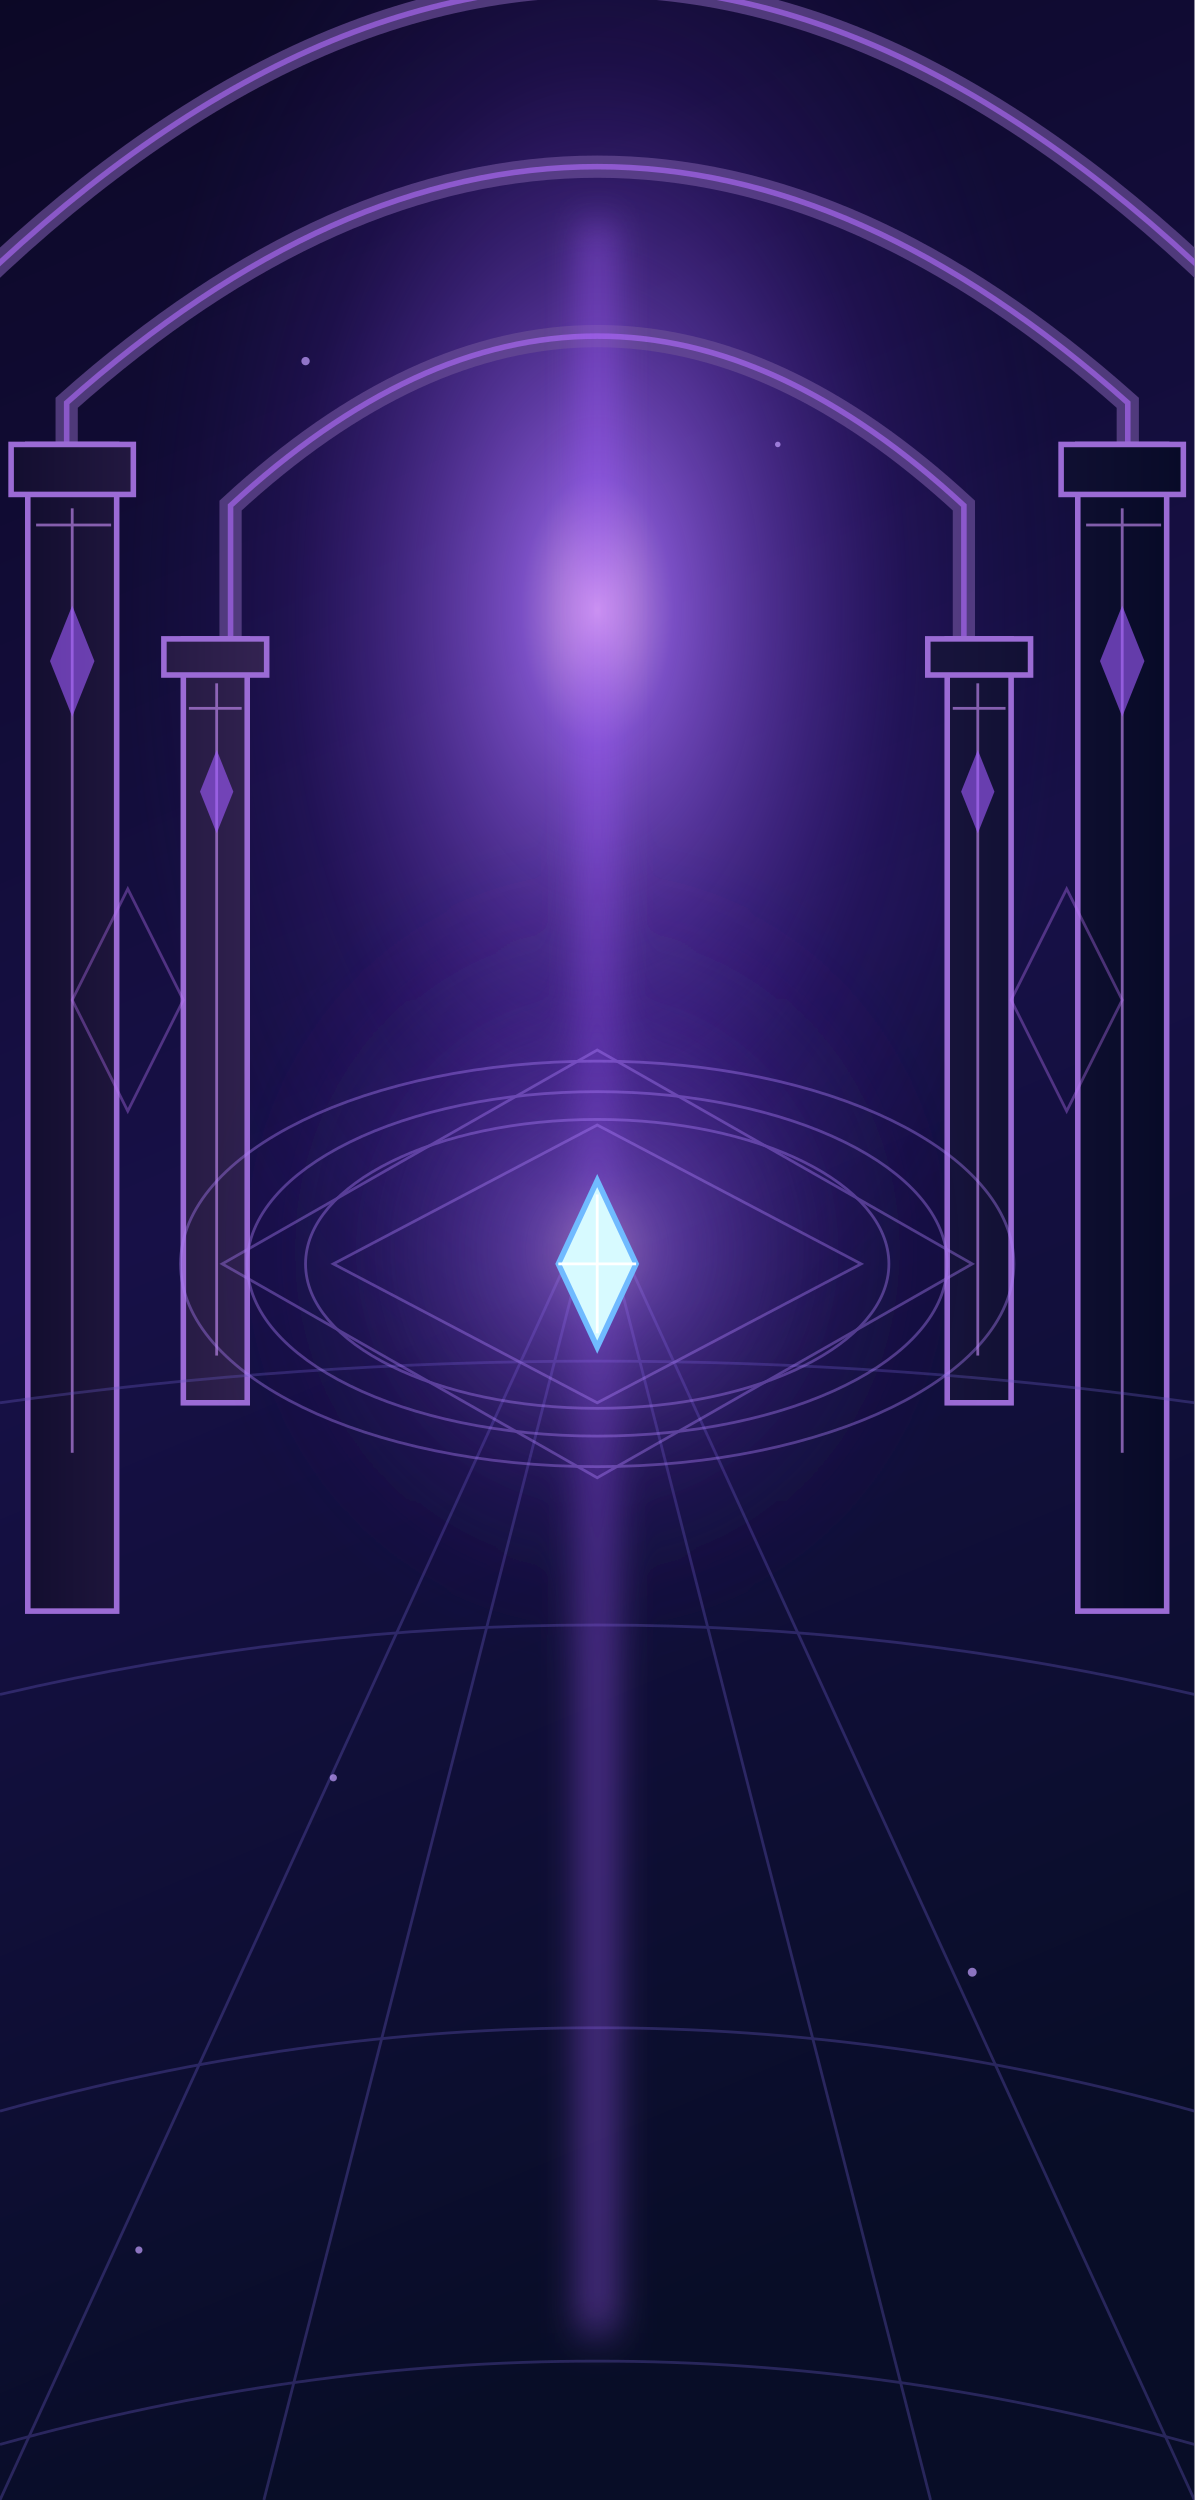
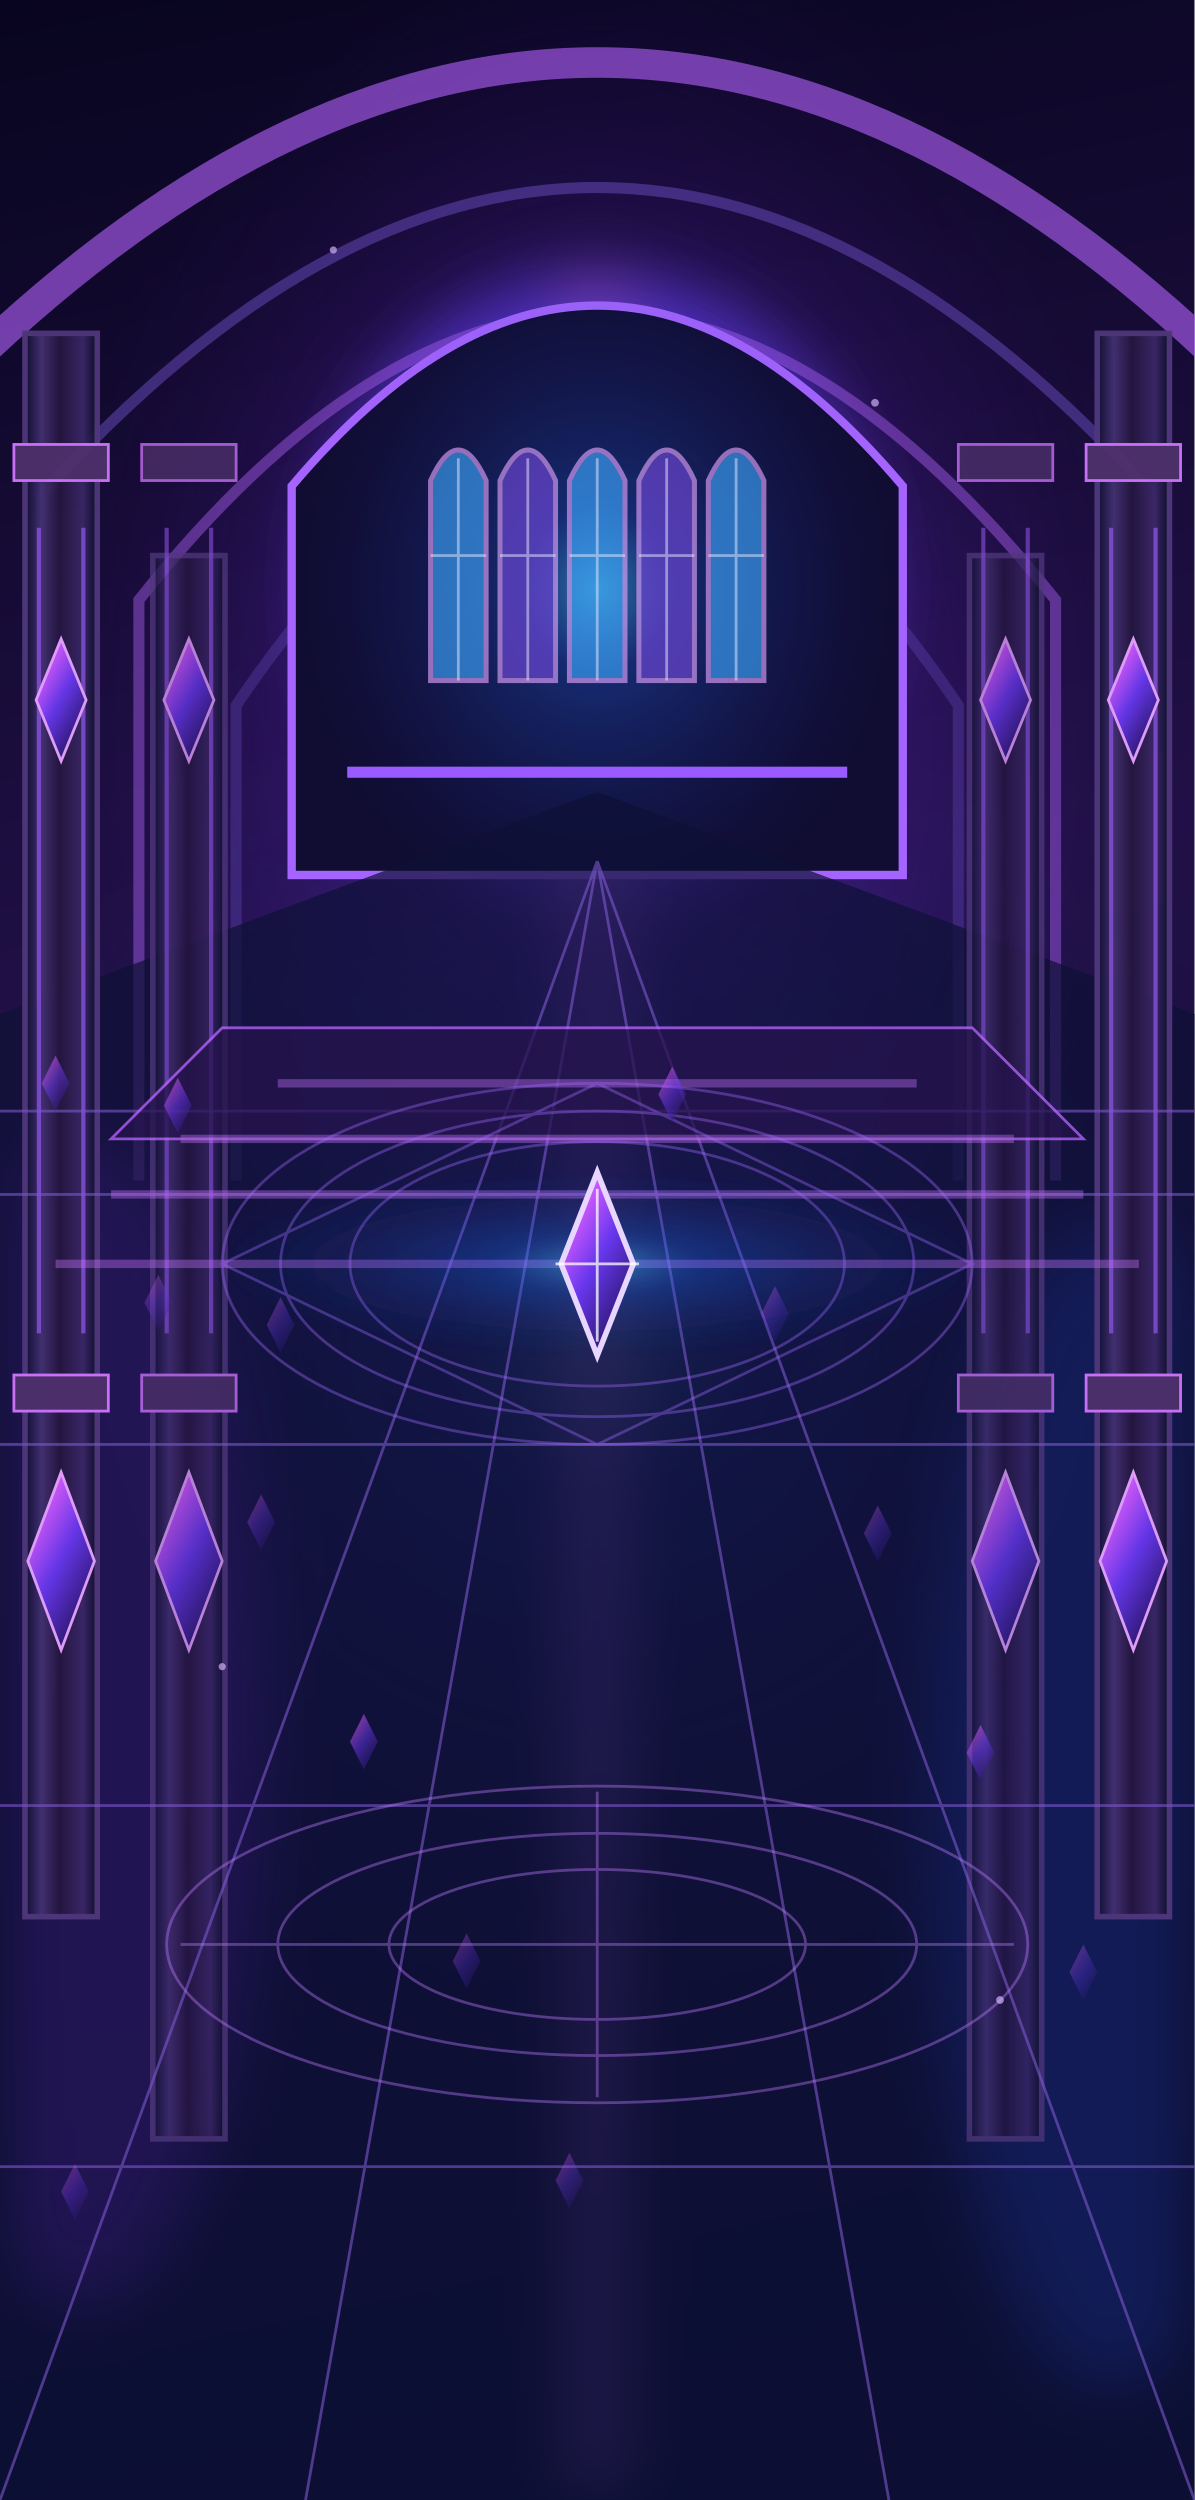
- <svg xmlns="http://www.w3.org/2000/svg" viewBox="0 0 430 900" preserveAspectRatio="xMidYMid slice">
+ <svg xmlns="http://www.w3.org/2000/svg" viewBox="0 0 430 900" preserveAspectRatio="none">
  <defs>
-     <linearGradient id="night" x2=".2" y2="1">
-       <stop stop-color="#0c0826" />
-       <stop offset=".5" stop-color="#171047" />
-       <stop offset="1" stop-color="#080d27" />
+     <linearGradient id="sky" x2=".1" y2="1">
+       <stop stop-color="#08051f" />
+       <stop offset=".42" stop-color="#211047" />
+       <stop offset="1" stop-color="#090e30" />
    </linearGradient>
-     <radialGradient id="portal">
-       <stop stop-color="#f3baff" stop-opacity=".9" />
-       <stop offset=".16" stop-color="#a66bff" stop-opacity=".7" />
-       <stop offset=".65" stop-color="#5c29bb" stop-opacity=".18" />
-       <stop offset="1" stop-color="#281b70" stop-opacity="0" />
+     <linearGradient id="stone">
+       <stop stop-color="#100e31" />
+       <stop offset=".23" stop-color="#433071" />
+       <stop offset=".48" stop-color="#24153f" />
+       <stop offset=".8" stop-color="#3a2766" />
+       <stop offset="1" stop-color="#0d0d29" />
+     </linearGradient>
+     <linearGradient id="crystal" x2=".7" y2="1">
+       <stop stop-color="#fff0ff" />
+       <stop offset=".24" stop-color="#d55aff" />
+       <stop offset=".56" stop-color="#6737ed" />
+       <stop offset="1" stop-color="#25125e" />
+     </linearGradient>
+     <radialGradient id="light">
+       <stop stop-color="#ab72ff" stop-opacity=".75" />
+       <stop offset=".3" stop-color="#7029da" stop-opacity=".38" />
+       <stop offset="1" stop-color="#32116d" stop-opacity="0" />
    </radialGradient>
-     <linearGradient id="stone">
-       <stop stop-color="#130e30" />
-       <stop offset=".35" stop-color="#473066" />
-       <stop offset=".65" stop-color="#221a49" />
-       <stop offset="1" stop-color="#080b28" />
+     <radialGradient id="blue">
+       <stop stop-color="#4bd5ff" stop-opacity=".7" />
+       <stop offset=".24" stop-color="#236cfa" stop-opacity=".38" />
+       <stop offset="1" stop-color="#1b2d89" stop-opacity="0" />
+     </radialGradient>
+     <linearGradient id="beam">
+       <stop stop-color="#bc72ff" stop-opacity="0" />
+       <stop offset=".5" stop-color="#e5a4ff" stop-opacity=".65" />
+       <stop offset="1" stop-color="#bc72ff" stop-opacity="0" />
    </linearGradient>
-     <linearGradient id="light" x2="0" y2="1">
-       <stop stop-color="#dcb2ff" stop-opacity=".6" />
-       <stop offset="1" stop-color="#7039ff" stop-opacity="0" />
-     </linearGradient>
-     <filter id="glow">
-       <feGaussianBlur stdDeviation="7" />
+     <filter id="blur">
+       <feGaussianBlur stdDeviation="12" />
+     </filter>
+     <filter id="soft">
+       <feGaussianBlur stdDeviation="3" />
    </filter>
  </defs>
-   <rect width="430" height="900" fill="url(#night)" />
-   <ellipse cx="215" cy="220" rx="170" ry="300" fill="url(#portal)" />
-   <g fill="none" stroke="#674b94" stroke-width="8" opacity=".72">
-     <path d="M-40 415V135Q215 -145 470 135V415" />
-     <path d="M24 414V145Q215 -25 406 145V414" />
-     <path d="M83 408V182Q215 60 347 182V408" />
+   <rect width="430" height="900" fill="url(#sky)" />
+   <ellipse cx="215" cy="260" rx="200" ry="290" fill="url(#light)" />
+   <ellipse cx="215" cy="480" rx="240" ry="240" fill="url(#blue)" opacity=".5" />
+   <g filter="url(#blur)" opacity=".65">
+     <ellipse cx="215" cy="210" rx="100" ry="110" fill="#6b40ff" />
+     <path d="M215 100V900" stroke="#c56bff" stroke-width="12" />
+     <ellipse cx="30" cy="620" rx="65" ry="210" fill="#6d25c7" />
+     <ellipse cx="400" cy="650" rx="65" ry="210" fill="#284cdd" />
  </g>
-   <g fill="none" stroke="#b36cff" stroke-width="2" opacity=".6">
-     <path d="M-40 410V135Q215 -145 470 135V410" />
-     <path d="M24 409V145Q215 -25 406 145V409" />
-     <path d="M83 405V182Q215 60 347 182V405" />
+   <g>
+     <path d="M-20 425V140Q215 -95 450 140V425" stroke="#b663ff" stroke-width="11" opacity="0.6" fill="none" />
+     <path d="M15 425V178Q215 -43 415 178V425" stroke="#674dbe" stroke-width="4" opacity="0.51" fill="none" />
+     <path d="M50 425V216Q215 9 380 216V425" stroke="#b663ff" stroke-width="4" opacity="0.42" fill="none" />
+     <path d="M85 425V254Q215 61 345 254V425" stroke="#674dbe" stroke-width="4" opacity="0.33" fill="none" />
  </g>
-   <g fill="url(#stone)" stroke="#9b6bd5" stroke-width="2">
-     <path d="M10 160h32v420H10zM388 160h32v420h-32zM66 230h23v275H66zM341 230h23v275h-23z" />
-     <path d="M4 160h44v18H4zM382 160h44v18h-44zM59 230h37v13H59zM334 230h37v13h-37z" />
+   <path d="M105 315V175Q215 45 325 175V315Z" fill="#100c32" stroke="#a564ff" stroke-width="3" />
+   <ellipse cx="215" cy="212" rx="108" ry="126" fill="url(#blue)" opacity=".82" />
+   <g>
+     <path d="M155 245v-72q10-22 20 0v72z" fill="#3da8ff" opacity=".62" stroke="#e6a5ff" stroke-width="1.8" />
+     <path d="M165 165v80M155 200h20" stroke="#e6eaff" opacity=".5" />
+     <path d="M180 245v-72q10-22 20 0v72z" fill="#7549db" opacity=".62" stroke="#e6a5ff" stroke-width="1.8" />
+     <path d="M190 165v80M180 200h20" stroke="#e6eaff" opacity=".5" />
+     <path d="M205 245v-72q10-22 20 0v72z" fill="#3da8ff" opacity=".62" stroke="#e6a5ff" stroke-width="1.8" />
+     <path d="M215 165v80M205 200h20" stroke="#e6eaff" opacity=".5" />
+     <path d="M230 245v-72q10-22 20 0v72z" fill="#7549db" opacity=".62" stroke="#e6a5ff" stroke-width="1.8" />
+     <path d="M240 165v80M230 200h20" stroke="#e6eaff" opacity=".5" />
+     <path d="M255 245v-72q10-22 20 0v72z" fill="#3da8ff" opacity=".62" stroke="#e6a5ff" stroke-width="1.8" />
+     <path d="M265 165v80M255 200h20" stroke="#e6eaff" opacity=".5" />
  </g>
-   <g fill="none" stroke="#cf92ff" opacity=".6">
-     <path d="M26 183v340M404 183v340M78 246v242M352 246v242" />
-     <path d="M13 189h27M391 189h27M68 255h19M343 255h19" />
+   <path d="M125 278H305" stroke="#9b5aff" stroke-width="4" />
+   <path d="M0 365L215 285 430 365V900H0Z" fill="#0d1034" opacity=".7" />
+   <g>
+     <g opacity="0.95">
+       <rect x="9" y="120" width="26" height="570" fill="url(#stone)" stroke="#4f377b" stroke-width="2" />
+       <path d="M5 160h34v13h-34zM5 495h34v13h-34z" fill="#4e306b" stroke="#d074ff" />
+       <path d="M14 190V480M30 190V480" stroke="#a05cff" stroke-width="1.5" opacity=".65" />
+       <path d="M22 230l9 22-9 22-9-22z" fill="url(#crystal)" stroke="#e6a4ff" />
+       <path d="M22 530l12 32-12 32-12-32z" fill="url(#crystal)" stroke="#e6a4ff" />
+     </g>
+     <g opacity="0.76">
+       <rect x="55" y="200" width="26" height="570" fill="url(#stone)" stroke="#4f377b" stroke-width="2" />
+       <path d="M51 160h34v13h-34zM51 495h34v13h-34z" fill="#4e306b" stroke="#d074ff" />
+       <path d="M60 190V480M76 190V480" stroke="#a05cff" stroke-width="1.5" opacity=".65" />
+       <path d="M68 230l9 22-9 22-9-22z" fill="url(#crystal)" stroke="#e6a4ff" />
+       <path d="M68 530l12 32-12 32-12-32z" fill="url(#crystal)" stroke="#e6a4ff" />
+     </g>
+     <g opacity="0.76">
+       <rect x="349" y="200" width="26" height="570" fill="url(#stone)" stroke="#4f377b" stroke-width="2" />
+       <path d="M345 160h34v13h-34zM345 495h34v13h-34z" fill="#4e306b" stroke="#d074ff" />
+       <path d="M354 190V480M370 190V480" stroke="#a05cff" stroke-width="1.5" opacity=".65" />
+       <path d="M362 230l9 22-9 22-9-22z" fill="url(#crystal)" stroke="#e6a4ff" />
+       <path d="M362 530l12 32-12 32-12-32z" fill="url(#crystal)" stroke="#e6a4ff" />
+     </g>
+     <g opacity="0.95">
+       <rect x="395" y="120" width="26" height="570" fill="url(#stone)" stroke="#4f377b" stroke-width="2" />
+       <path d="M391 160h34v13h-34zM391 495h34v13h-34z" fill="#4e306b" stroke="#d074ff" />
+       <path d="M400 190V480M416 190V480" stroke="#a05cff" stroke-width="1.5" opacity=".65" />
+       <path d="M408 230l9 22-9 22-9-22z" fill="url(#crystal)" stroke="#e6a4ff" />
+       <path d="M408 530l12 32-12 32-12-32z" fill="url(#crystal)" stroke="#e6a4ff" />
+     </g>
  </g>
-   <g opacity=".6" fill="#a05bff">
-     <path d="M26 218l8 20-8 20-8-20zM404 218l8 20-8 20-8-20zM78 270l6 15-6 15-6-15zM352 270l6 15-6 15-6-15z" />
+   <g opacity=".6" stroke="#7b57cc" fill="none">
+     <path d="M0 400H430M0 430H430M0 520H430M0 650H430M0 780H430" stroke-width="1" />
+     <path d="M215 310L0 900M215 310L430 900M215 310L110 900M215 310L320 900" stroke-width="1" />
  </g>
-   <g fill="none" stroke="#6555bd" opacity=".35">
-     <path d="M0 505Q215 475 430 505M0 610Q215 560 430 610M0 760Q215 700 430 760M0 880Q215 820 430 880" />
-     <path d="M215 430L0 900M215 430L430 900M215 430L95 900M215 430L335 900" />
+   <g opacity=".75">
+     <path d="M80 370L350 370 390 410 40 410z" fill="#25134e" stroke="#b865ff" />
+     <path d="M100 390H330M65 410H365M40 430H390M20 455H410" stroke="#ca75ff" opacity=".5" stroke-width="3" />
  </g>
-   <g filter="url(#glow)" opacity=".65">
-     <path d="M215 80V840" stroke="#a35aff" stroke-width="9" />
-     <ellipse cx="215" cy="450" rx="140" ry="150" fill="url(#portal)" />
+   <g fill="none" stroke="#a16aff" opacity=".38">
+     <ellipse cx="215" cy="455" rx="135" ry="65" />
+     <ellipse cx="215" cy="455" rx="114" ry="55" />
+     <ellipse cx="215" cy="455" rx="89" ry="44" />
+     <path d="M215 390L350 455 215 520 80 455z" />
  </g>
-   <g fill="none" stroke="#b182ff" opacity=".38">
-     <ellipse cx="215" cy="455" rx="150" ry="73" />
-     <ellipse cx="215" cy="455" rx="126" ry="62" />
-     <ellipse cx="215" cy="455" rx="105" ry="52" />
-     <path d="M215 378L350 455 215 532 80 455zM215 405L310 455 215 505 120 455z" />
+   <g filter="url(#soft)" opacity=".8">
+     <ellipse cx="215" cy="455" rx="145" ry="34" fill="url(#blue)" />
+     <path d="M0 455H430" stroke="url(#beam)" stroke-width="7" />
  </g>
-   <path d="M215 425l14 30-14 30-14-30z" fill="#d7faff" stroke="#70baff" stroke-width="2" />
-   <path d="M215 430v50M201 455h28" stroke="#fff" stroke-width="1" />
-   <g opacity=".35" fill="none" stroke="#bf76ff">
-     <path d="M26 360l20-40 20 40-20 40zM364 360l20-40 20 40-20 40z" />
+   <path d="M215 422l13 33-13 33-13-33z" fill="url(#crystal)" stroke="#e9d6ff" stroke-width="2" />
+   <path d="M215 428v55M200 455h30" stroke="#fff" opacity=".75" />
+   <g opacity=".6">
+     <path d="M20 380l5 10-5 10-5-10z" fill="url(#crystal)" opacity="0.85" />
+     <path d="M57 459l5 10-5 10-5-10z" fill="url(#crystal)" opacity="0.48" />
+     <path d="M94 538l5 10-5 10-5-10z" fill="url(#crystal)" opacity="0.48" />
+     <path d="M131 617l5 10-5 10-5-10z" fill="url(#crystal)" opacity="0.85" />
+     <path d="M168 696l5 10-5 10-5-10z" fill="url(#crystal)" opacity="0.48" />
+     <path d="M205 775l5 10-5 10-5-10z" fill="url(#crystal)" opacity="0.48" />
+     <path d="M242 384l5 10-5 10-5-10z" fill="url(#crystal)" opacity="0.85" />
+     <path d="M279 463l5 10-5 10-5-10z" fill="url(#crystal)" opacity="0.48" />
+     <path d="M316 542l5 10-5 10-5-10z" fill="url(#crystal)" opacity="0.48" />
+     <path d="M353 621l5 10-5 10-5-10z" fill="url(#crystal)" opacity="0.85" />
+     <path d="M390 700l5 10-5 10-5-10z" fill="url(#crystal)" opacity="0.48" />
+     <path d="M27 779l5 10-5 10-5-10z" fill="url(#crystal)" opacity="0.48" />
+     <path d="M64 388l5 10-5 10-5-10z" fill="url(#crystal)" opacity="0.85" />
+     <path d="M101 467l5 10-5 10-5-10z" fill="url(#crystal)" opacity="0.48" />
  </g>
-   <g fill="#c3a0ff" opacity=".7">
-     <circle cx="110" cy="130" r="1.5" />
-     <circle cx="280" cy="160" r="1" />
-     <circle cx="120" cy="640" r="1.3" />
-     <circle cx="350" cy="710" r="1.6" />
-     <circle cx="50" cy="810" r="1.3" />
+   <g fill="none" stroke="#bd7bff" opacity=".4">
+     <ellipse cx="215" cy="700" rx="155" ry="57" />
+     <ellipse cx="215" cy="700" rx="115" ry="40" />
+     <ellipse cx="215" cy="700" rx="75" ry="27" />
+     <path d="M215 645V755M65 700H365" />
+   </g>
+   <g opacity=".65" fill="#dbbaff">
+     <circle cx="120" cy="90" r="1.3" />
+     <circle cx="315" cy="145" r="1.4" />
+     <circle cx="80" cy="600" r="1.3" />
+     <circle cx="360" cy="720" r="1.4" />
  </g>
</svg>
